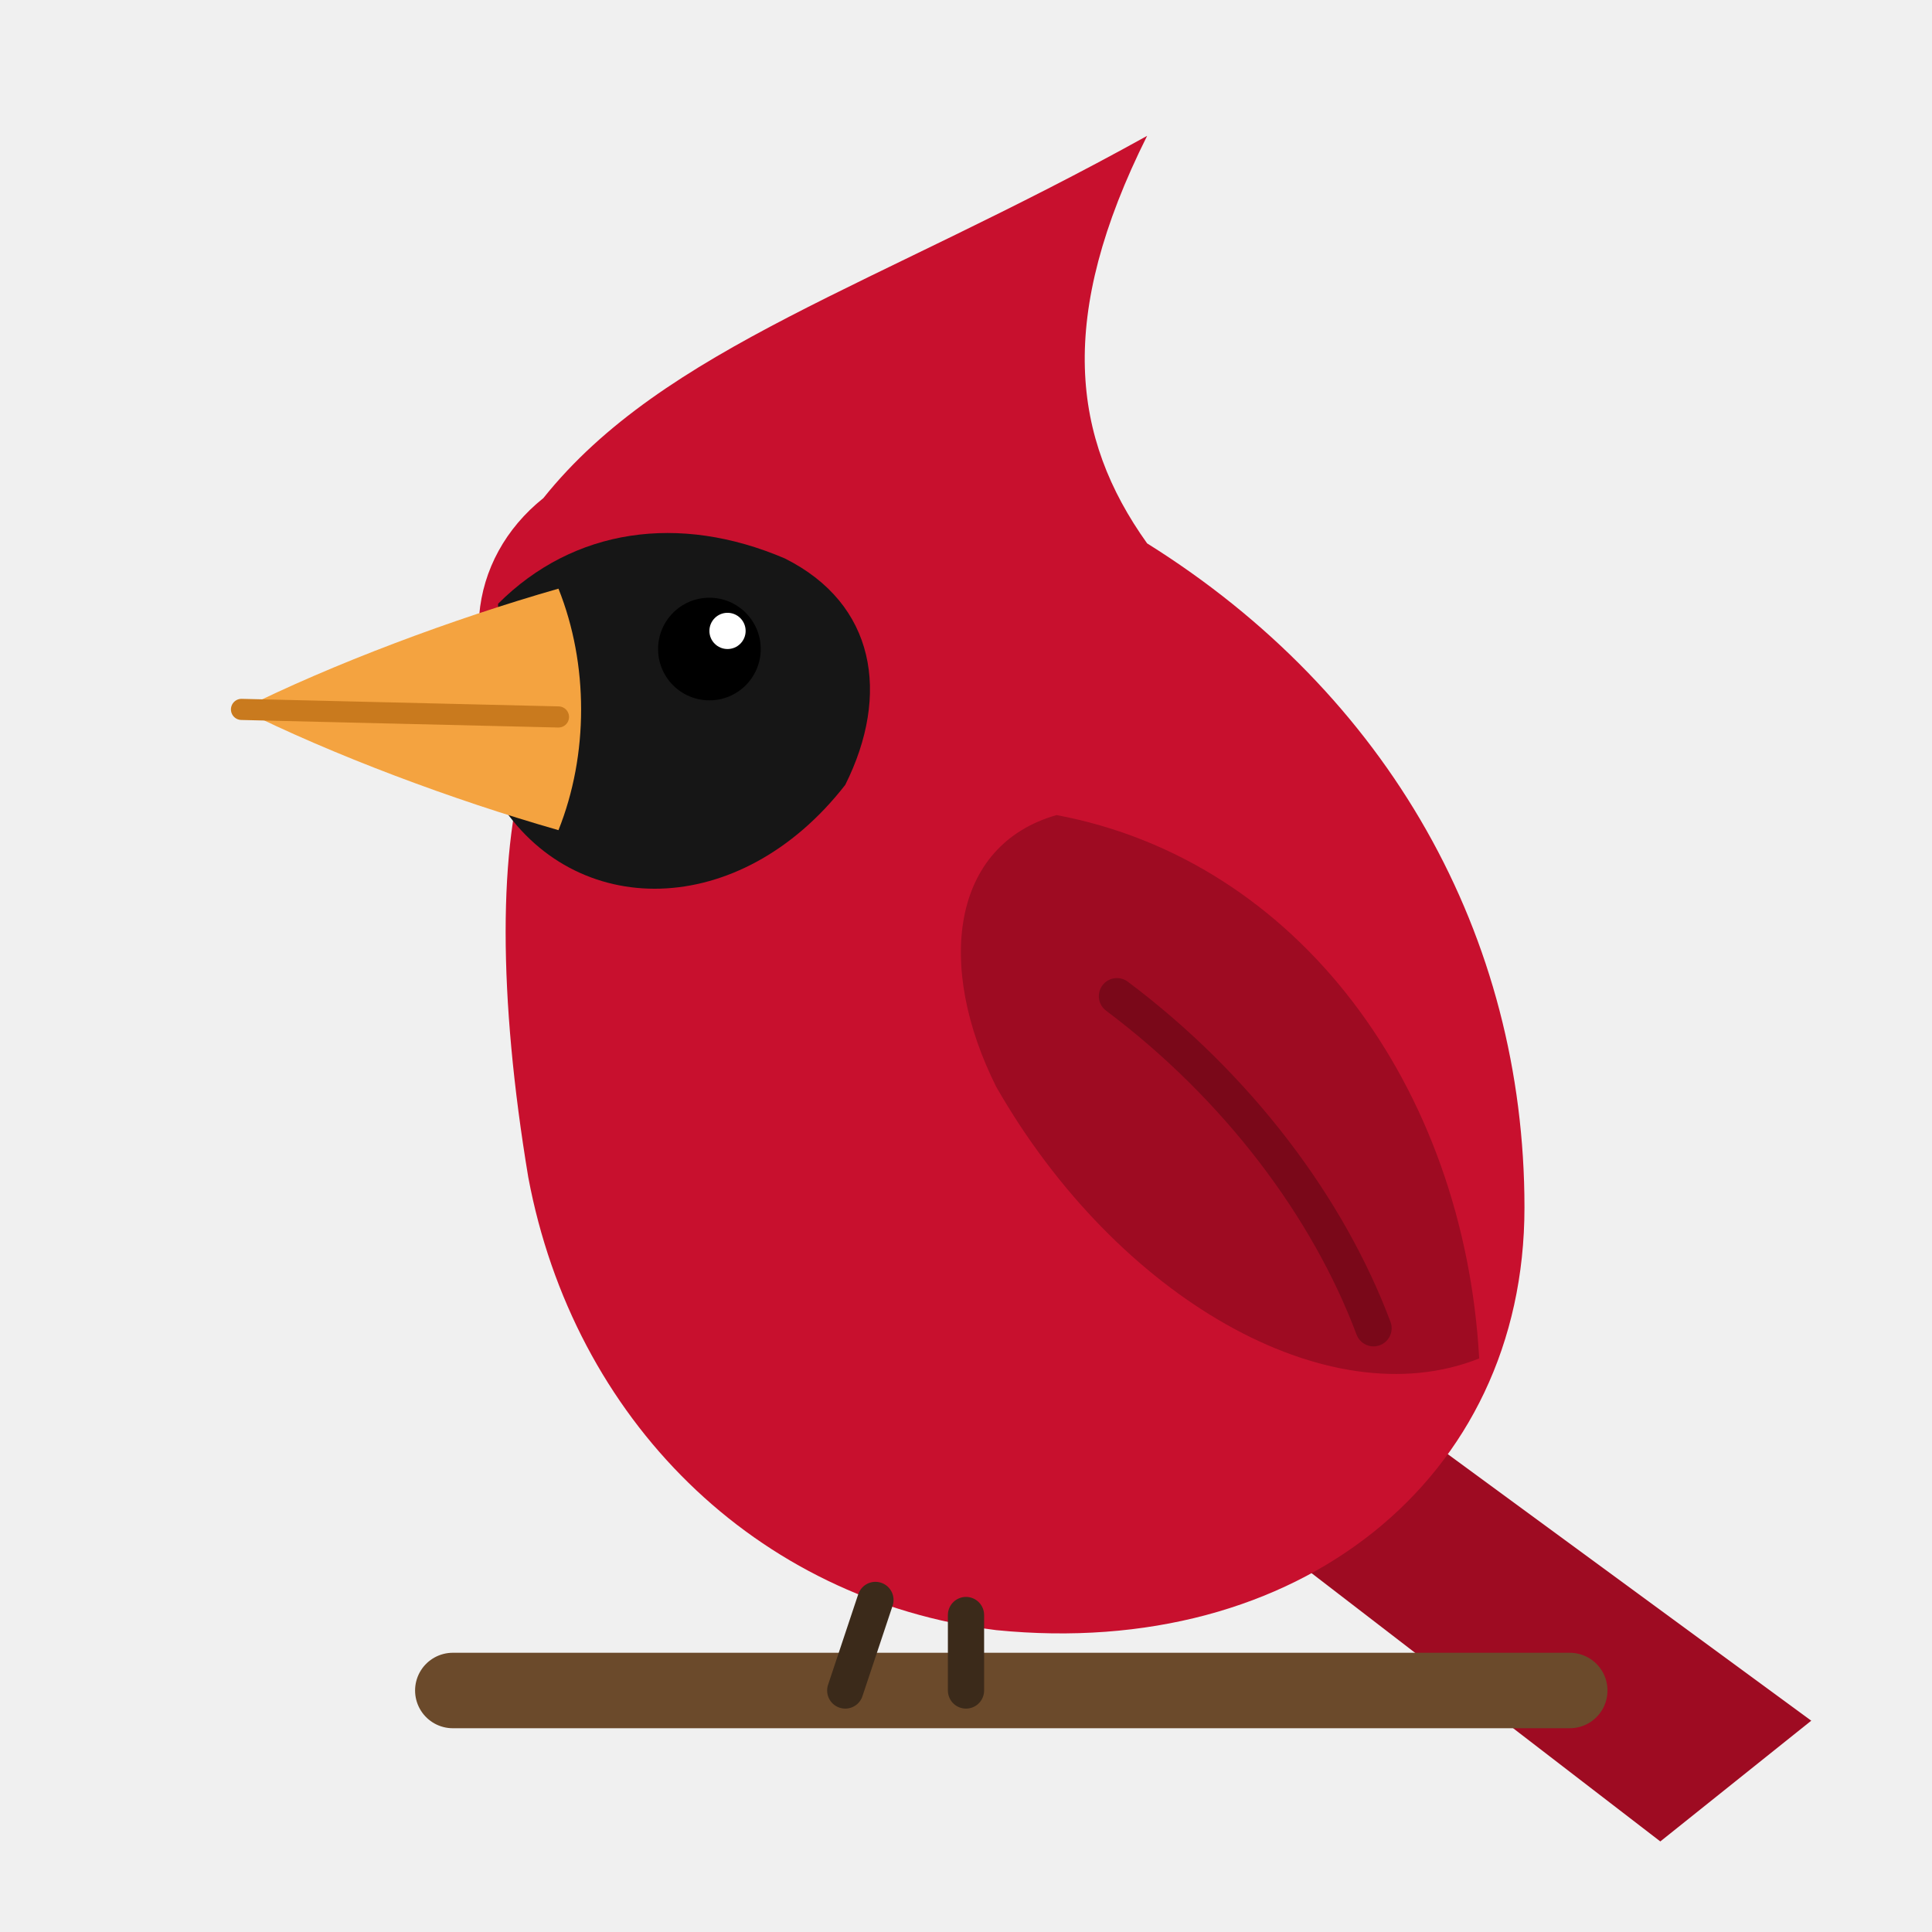
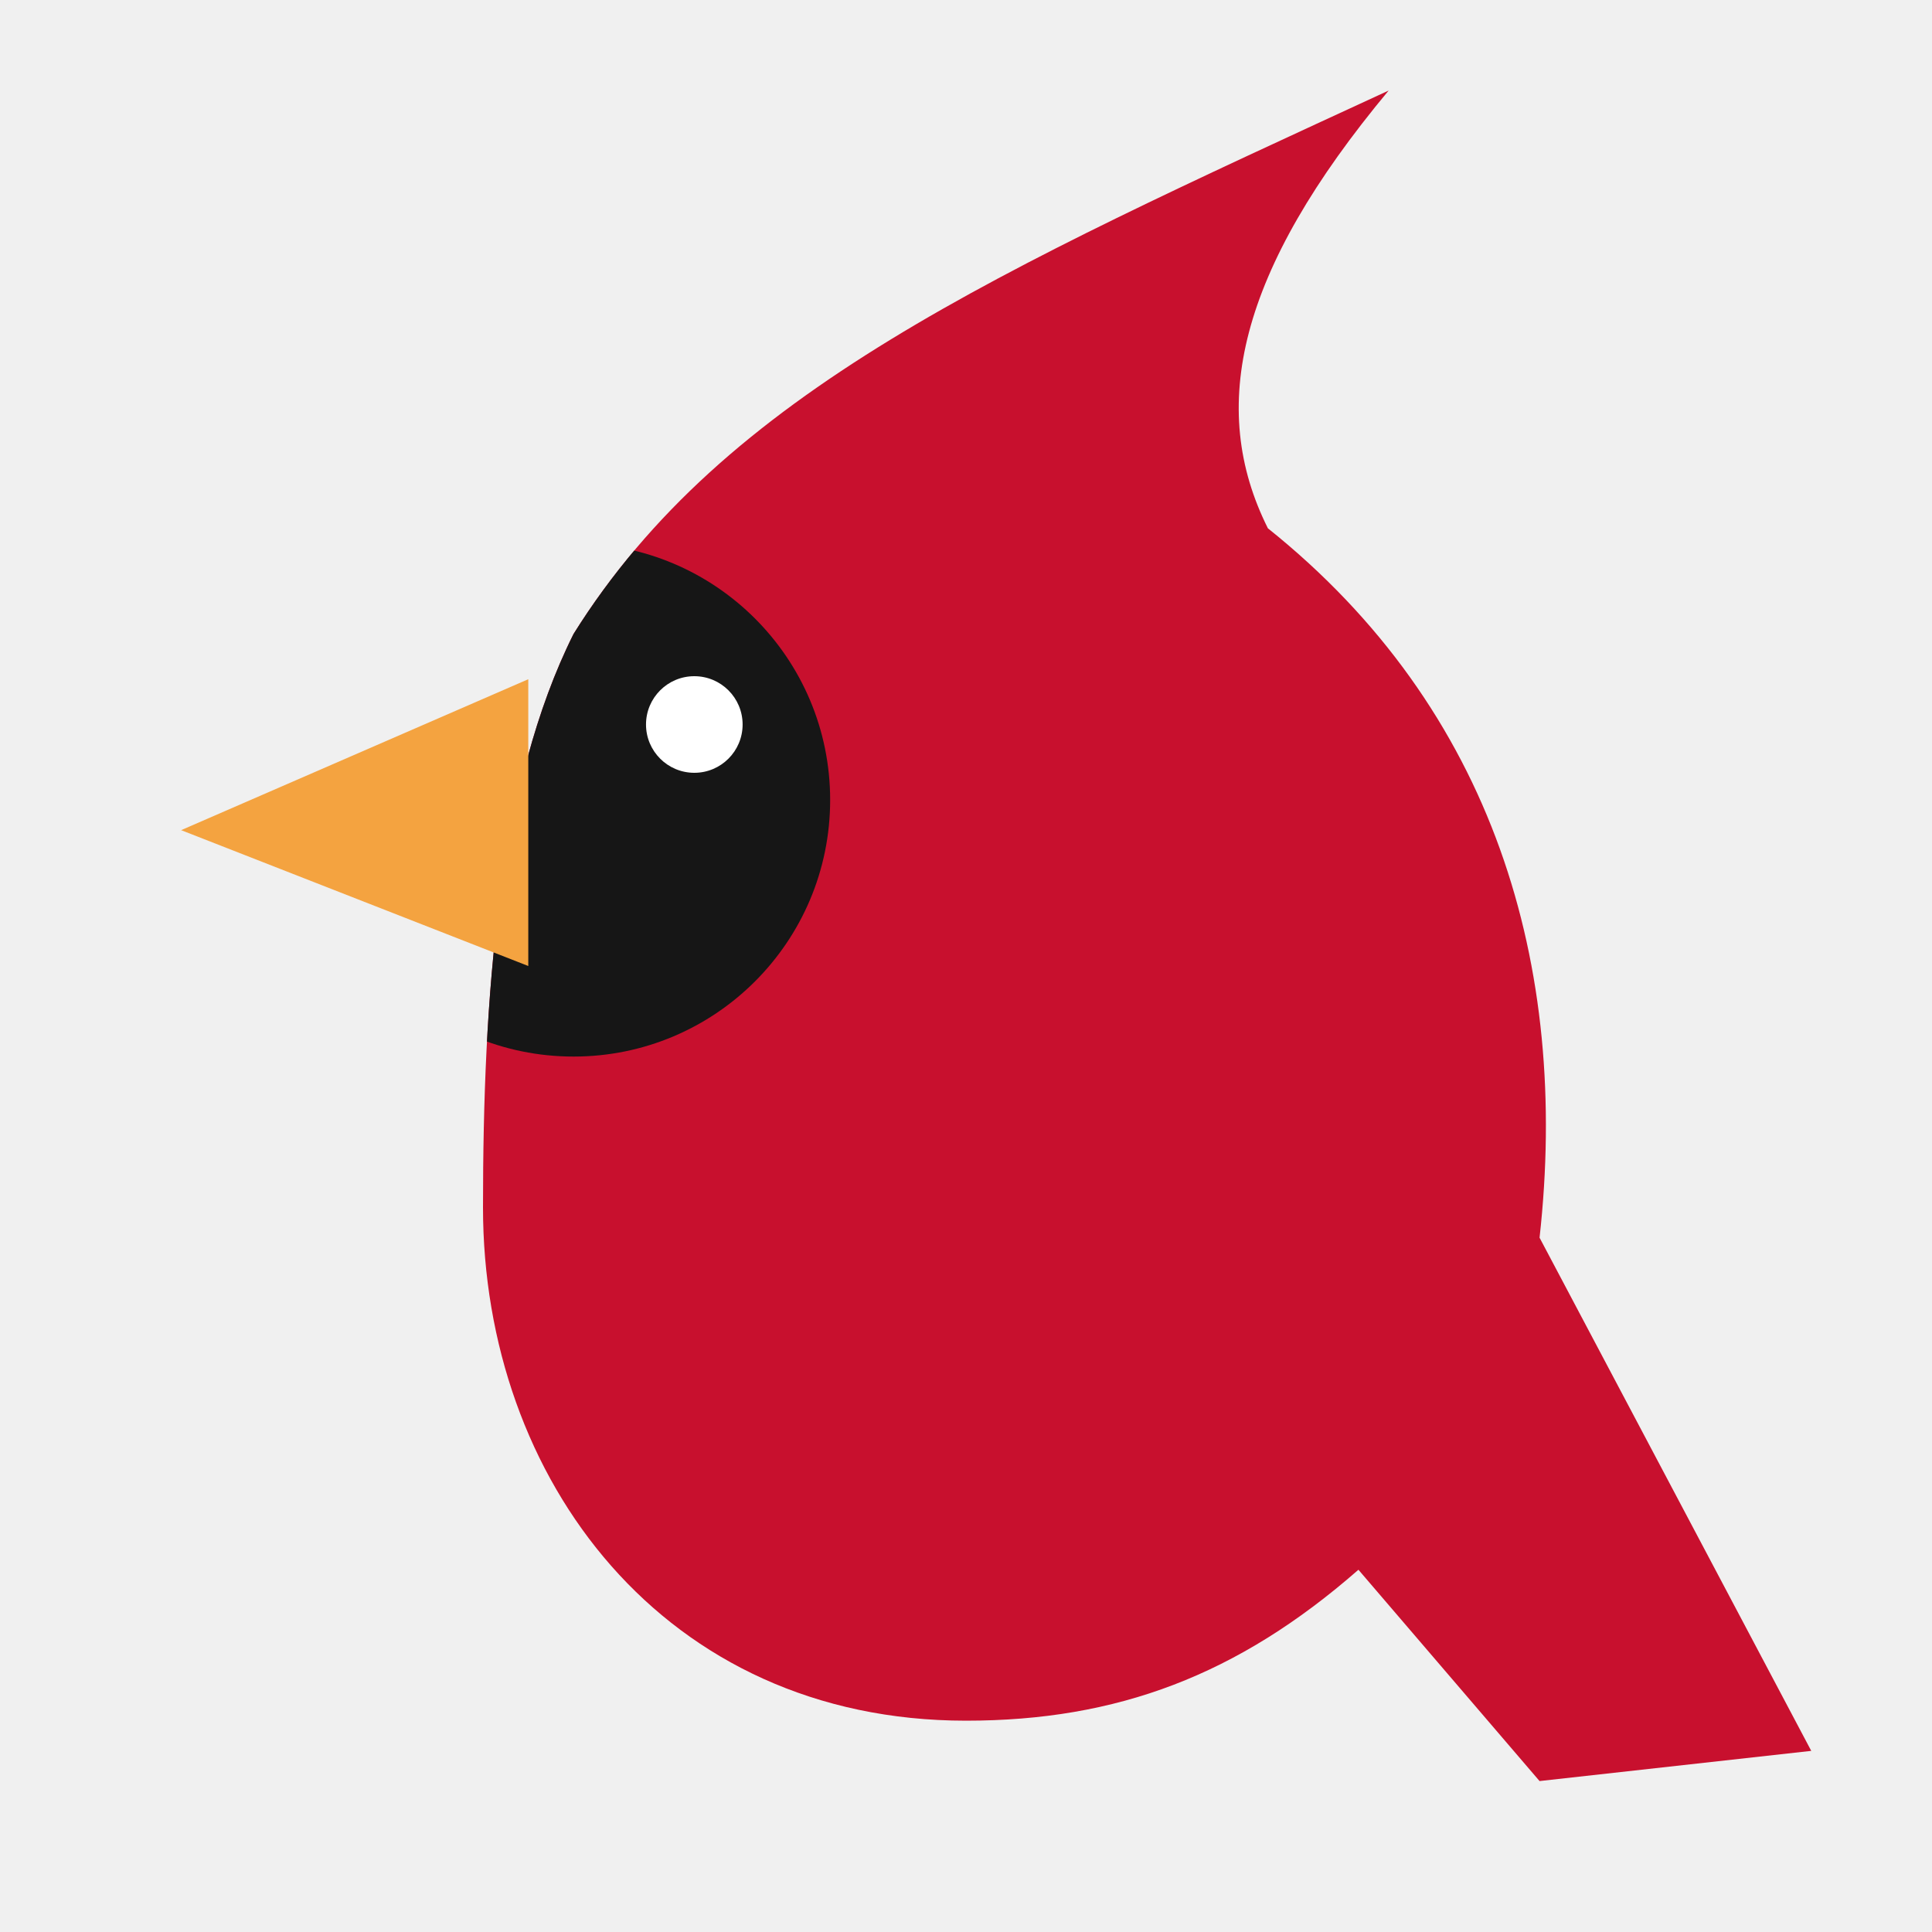
<svg xmlns="http://www.w3.org/2000/svg" viewBox="0 0 128 128" width="128" height="128" role="img" aria-label="Cardinal logo: a red cardinal bird">
-   <path d="M90 92 L120 114 L110 122 L84 102 Z" fill="#9E0B22" />
-   <path d="M36 33            C 44 23, 58 19, 76 9            C 70 21, 71 29, 76 36            C 92 46, 101 62, 101 80            C 101 98, 86 110, 66 108            C 50 106, 38 94, 35 78            C 33 66, 33 56, 35 50            C 30 44, 31 37, 36 33 Z" fill="#C8102E" />
-   <path d="M70 54 C 86 57, 97 72, 98 90 C 88 94, 74 86, 66 72 C 62 64, 63 56, 70 54 Z" fill="#9E0B22" />
-   <path d="M74 66 C 82 72, 88 80, 91 88" stroke="#7A0819" stroke-width="2.4" fill="none" stroke-linecap="round" />
-   <path d="M52 37 C 45 34, 38 35, 33 40 L 33 53 C 38 61, 49 61, 56 52 C 59 46, 58 40, 52 37 Z" fill="#161616" />
-   <path d="M37 39 C 30 41, 22 44, 16 47 C 22 50, 30 53, 37 55 C 39 50, 39 44, 37 39 Z" fill="#F4A340" />
-   <path d="M16 47 L 37 47.5" stroke="#C97A1E" stroke-width="1.4" stroke-linecap="round" />
-   <circle cx="47" cy="43" r="3.4" fill="#000" />
-   <circle cx="48.2" cy="41.8" r="1.2" fill="#fff" />
-   <path d="M30 112 L 104 112" stroke="#6B4A2B" stroke-width="5" stroke-linecap="round" />
-   <path d="M58 106 L 56 112 M64 107 L 64 112" stroke="#3B2A1A" stroke-width="2.4" stroke-linecap="round" />
+   <defs>
+     <clipPath id="cardinal-body">
+       <path d="M38 42 C48 26 66 18 92 6 C82 18 80 27 84 35 C99 47 104 64 102 82 L120 116 L102 118 L90 104 C82 111 74 114 64 114 C44 114 32 98 32 80 C32 66 33 52 38 42 Z" />
+     </clipPath>
+   </defs>
+   <path d="M38 42 C48 26 66 18 92 6 C82 18 80 27 84 35 C99 47 104 64 102 82 L120 116 L102 118 L90 104 C82 111 74 114 64 114 C44 114 32 98 32 80 C32 66 33 52 38 42 Z" fill="#C8102E" />
+   <circle cx="38" cy="53" r="17" fill="#161616" clip-path="url(#cardinal-body)" />
+   <path d="M35 45 L12 55 L35 64 Z" fill="#F4A340" />
+   <circle cx="46" cy="48" r="3.2" fill="#fff" />
</svg>
